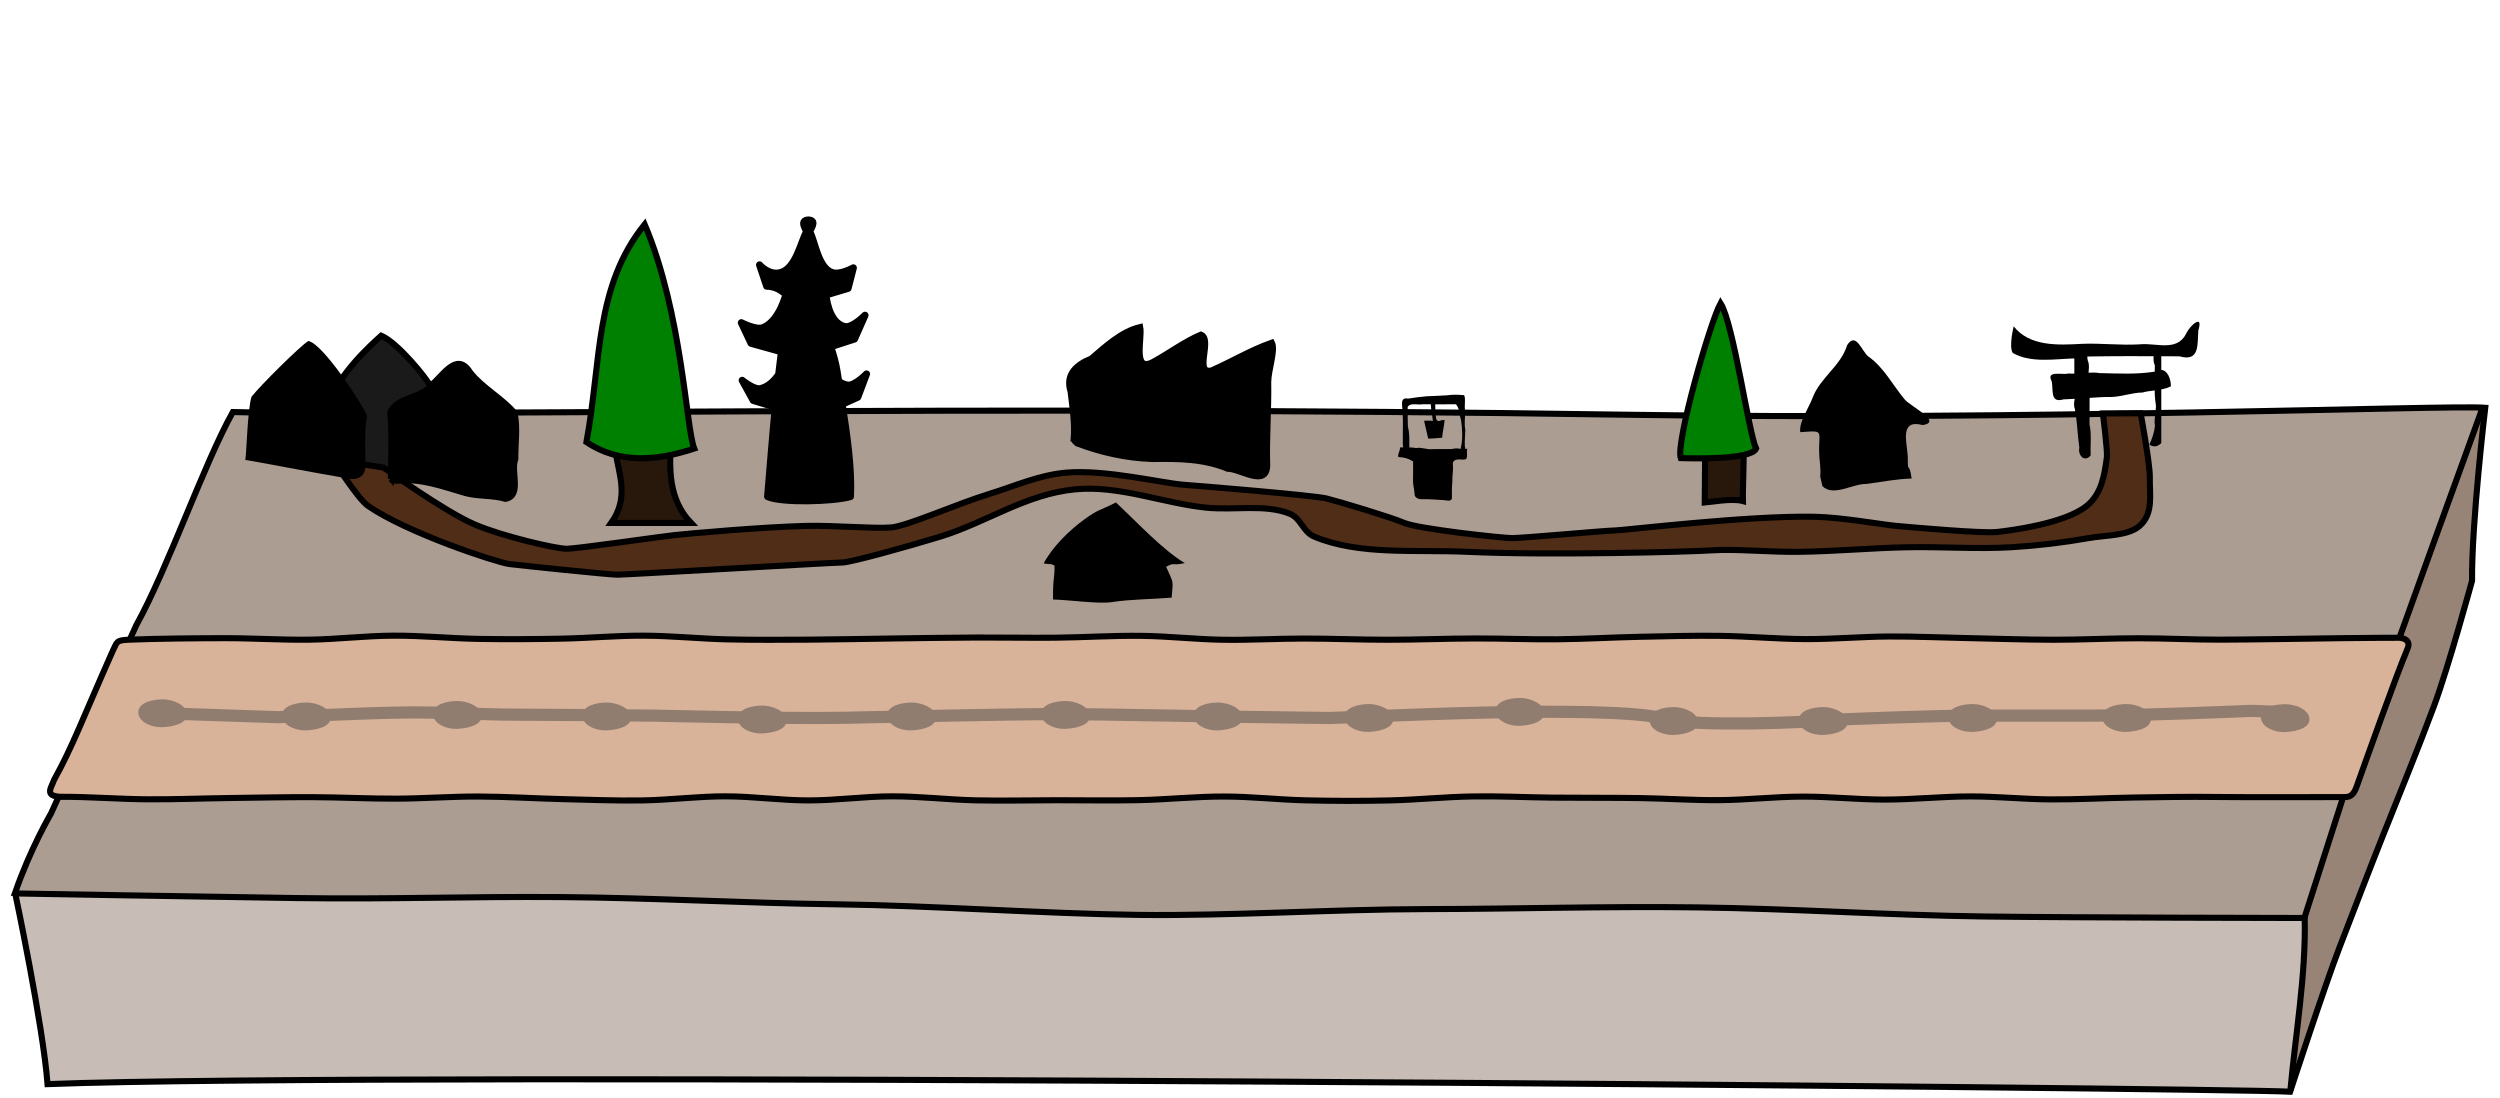
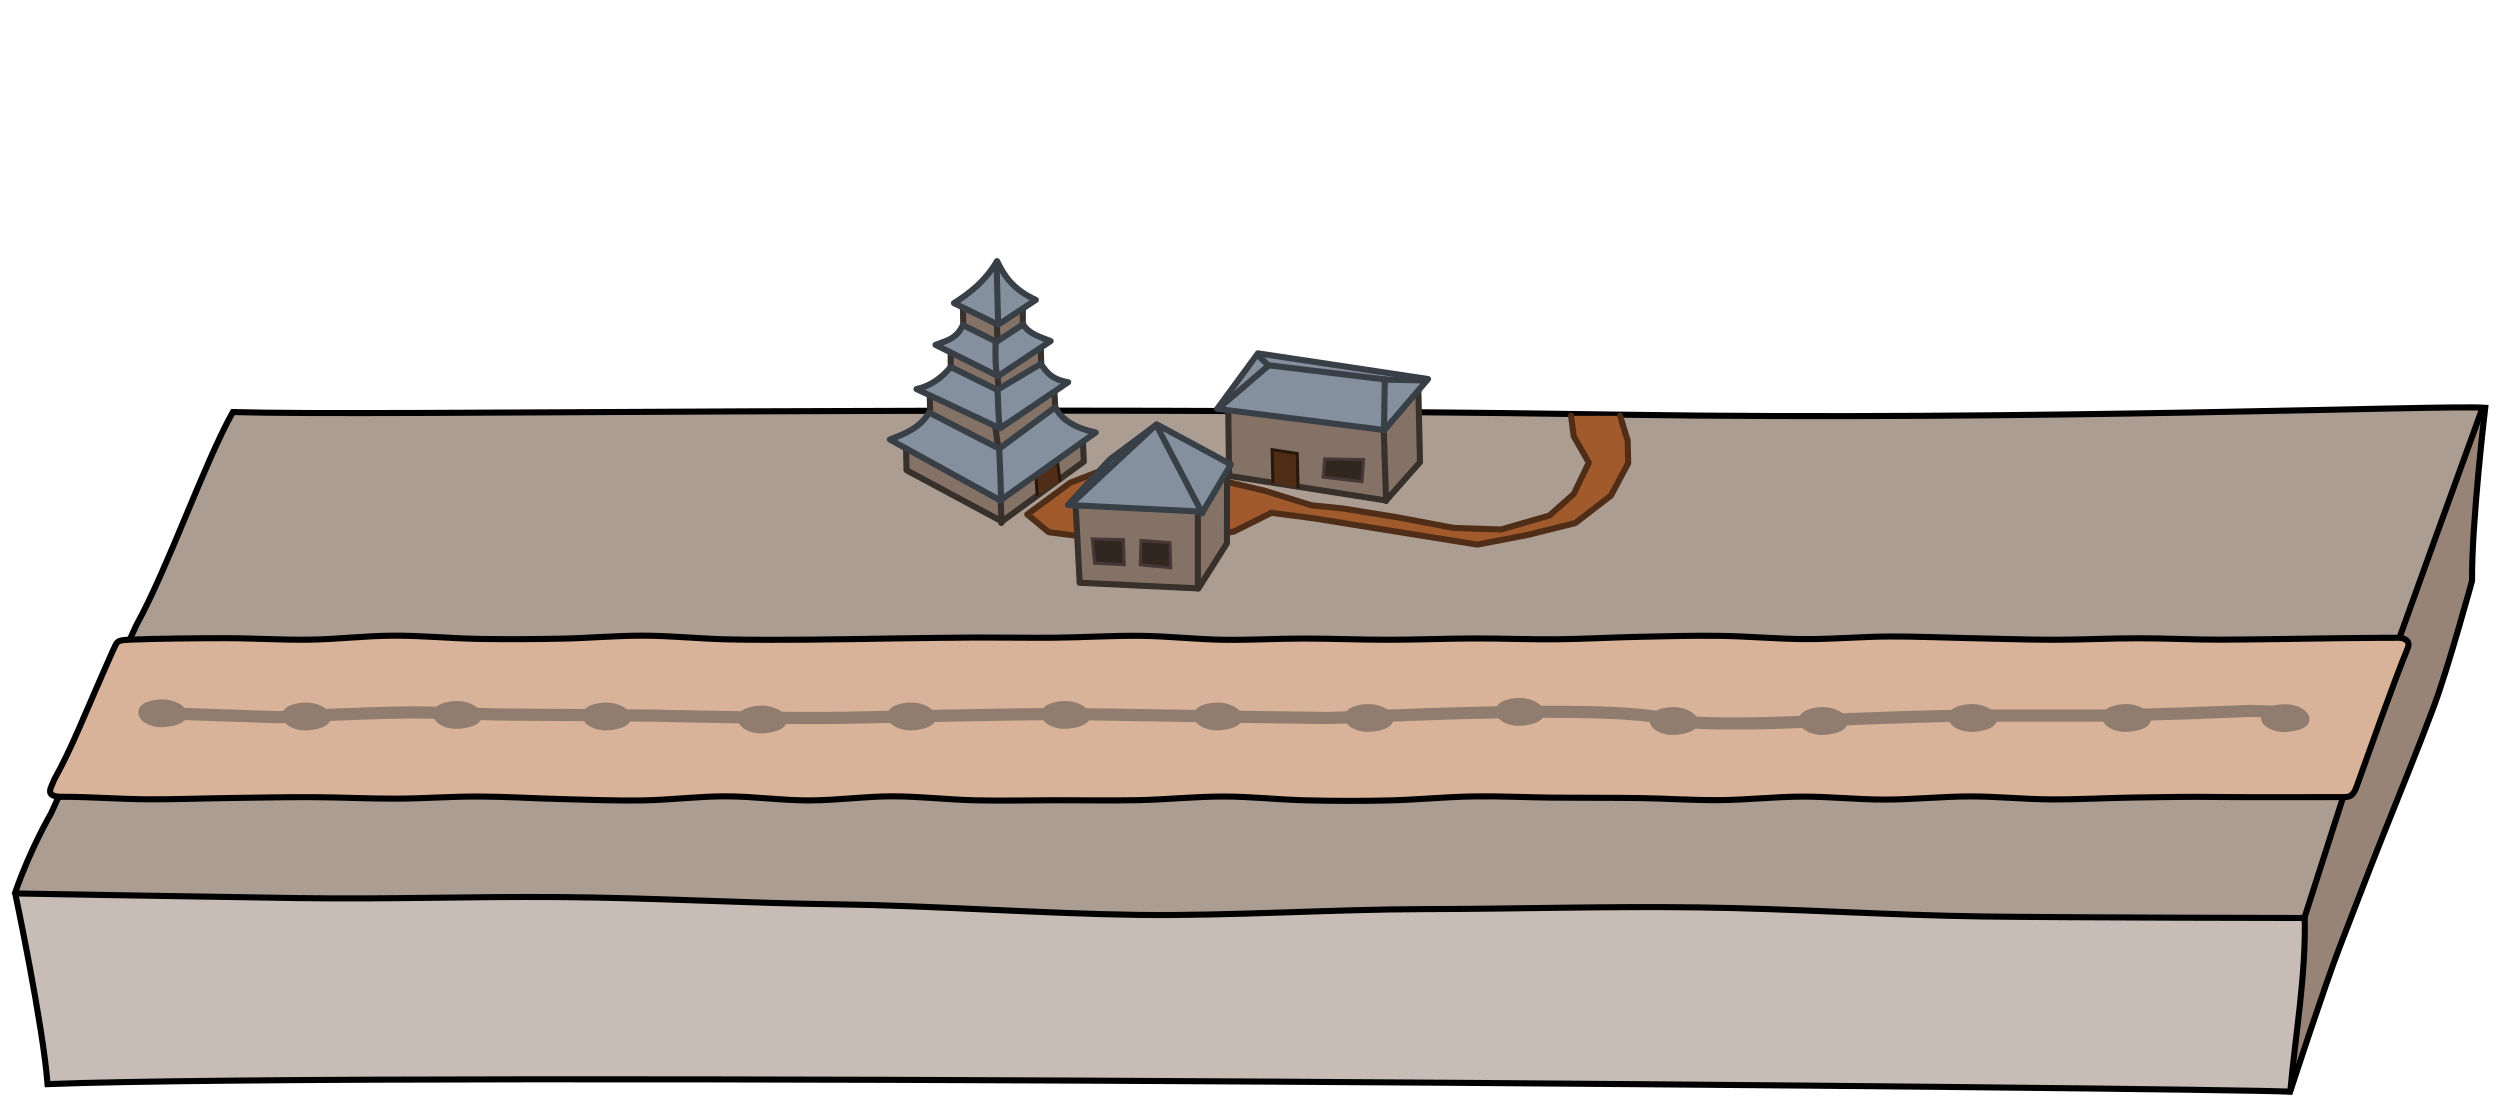
<svg xmlns="http://www.w3.org/2000/svg" version="1.1" id="svg2" height="360" width="820">
  <defs id="defs4">
    </defs>
  <g id="layer1" transform="translate(0,-692.3622)">
-     <g id="g4580" transform="translate(0,58.0003)">
-       <path id="path10387" d="m 4.95,927.204 c 5,-14.5 11.781,-26.011 11.781,-26.011 l 27.964,-61.743 c 10.5,-19 22.173,-52.931 31.673,-69.931 50.205,1.414 248.716,-2.321 455.022,0.846 135.632,2.082 271.43,-3.252 283.763,-2.26 0,0 -4.49,37.851 -4.318,56.736 0,0 -7.708,28.258 -12.435,40.984 -4.928,13.268 -11.305,28.866 -16.556,42.01 -4.423,11.071 -10.138,26.025 -14.435,37.146 -4.923,12.738 -16.249,47.454 -16.249,47.454 -21.5,-1.25 -625.255,-6.727 -735.563,-2.484 -1.5,-19.5 -10.646,-62.746 -10.646,-62.746 z" style="fill:#ac9d93;fill-opacity:1;stroke:none" />
-       <path id="path11497" d="m 814.094,768.643 -15.594,43 -14.562,40.531 -15.094,42.75 -13.031,40.531 c 4e-4,0 0.125,0 0.125,0 -2.748,17.24 -5.433,38.694 -4.688,56.688 0.277,-0.849 11.295,-34.578 16.156,-47.156 4.297,-11.12 10.014,-26.085 14.438,-37.156 5.251,-13.144 11.634,-28.732 16.562,-42 4.727,-12.727 12.438,-41 12.438,-41 -0.16,-17.597 3.594,-50.468 4.125,-55.031 -0.337,-0.539 -0.639,-0.941 -0.875,-1.156 z M 751.25,992.175 l -3.031,0.156 c 1.058,0.03 2.482,0.067 2.938,0.094 0,0 0.091,-0.241 0.094,-0.25 z" style="fill:#978477;fill-opacity:1;stroke:none" />
-       <path id="path11492" transform="translate(0,692.3622)" d="M 5.219,235.062 5.125,235.719 c 0.534,2.537 9.015,42.98 10.469,61.875 107.539,-4.136 684.493,0.958 732.625,2.375 L 751.25,299.812 c -4.3e-4,-0.01 4.2e-4,-0.021 0,-0.031 0.997,-20.615 5.475,-36.972 4.688,-56.688 0,0 -75.42,-0.105 -105.5,-0.5 -31.209,-0.41 -62.353,-2.567 -93.562,-2.969 -30.75,-0.396 -58.685,0.506 -89.438,0.562 -30.379,0.056 -63.592,2.28 -93.969,1.906 -30.884,-0.38 -68.116,-3.083 -99,-3.469 -30.238,-0.378 -60.48,-2.155 -90.719,-2.375 -30.903,-0.225 -55.443,0.748 -86.344,0.312 -30.737,-0.433 -92.188,-1.5 -92.188,-1.5 z" style="fill:#c7bdb6;fill-opacity:1;stroke:none" />
-       <path style="fill:none;stroke:#000000;stroke-width:2;stroke-linecap:butt;stroke-linejoin:miter;stroke-miterlimit:4;stroke-opacity:1;stroke-dasharray:none" d="m 4.95,927.204 c 5,-14.5 11.781,-26.011 11.781,-26.011 l 27.964,-61.743 c 10.5,-19 22.173,-52.931 31.673,-69.931 50.205,1.414 248.716,-2.321 455.022,0.846 135.632,2.082 271.43,-3.252 283.763,-2.26 0,0 -4.49,37.851 -4.318,56.736 0,0 -7.708,28.258 -12.435,40.984 -4.928,13.268 -11.305,28.866 -16.556,42.01 -4.423,11.071 -10.138,26.025 -14.435,37.146 -4.923,12.738 -16.249,47.454 -16.249,47.454 -21.5,-1.25 -625.255,-6.727 -735.563,-2.484 -1.5,-19.5 -10.646,-62.746 -10.646,-62.746 z" id="path11505" />
-       <path id="path10389" d="m 5.206,927.415 c 0,0 61.47,1.08 92.207,1.513 30.9,0.435 55.437,-0.548 86.34,-0.324 30.239,0.22 60.482,1.995 90.719,2.373 30.884,0.386 68.116,3.092 98.999,3.472 30.377,0.374 63.587,-1.846 93.966,-1.901 30.752,-0.057 58.677,-0.958 89.426,-0.562 31.21,0.402 62.38,2.57 93.589,2.98 30.08,0.395 105.495,0.496 105.495,0.496 0.432,18.664 -3.054,38.305 -4.711,56.701" style="fill:none;stroke:#000000;stroke-width:2;stroke-linecap:butt;stroke-linejoin:miter;stroke-miterlimit:4;stroke-opacity:1;stroke-dasharray:none" />
-       <path id="path10391" d="m 755.755,935.69 13.084,-40.763 15.084,-42.763 14.584,-40.514 15.584,-43.013" style="fill:none;stroke:#000000;stroke-width:2;stroke-linecap:butt;stroke-linejoin:miter;stroke-miterlimit:4;stroke-opacity:1;stroke-dasharray:none" />
-       <path style="fill:#1a1a1a;fill-opacity:1;stroke:#000000;stroke-width:2;stroke-miterlimit:4;stroke-opacity:1;stroke-dasharray:none" d="m 141.679,761.763 c -1.786,-3.453 -11.264,-14.998 -16.63,-17.303 -2.918,2.615 -14.714,13.15 -16.747,22.195 -1.532,7.023 -1.16,20.541 -0.598,20.958 0.678,0.176 34.494,3.147 33.999,3.386 -2.052,0.989 1.293,-0.693 1.38,-2.537 0.315,-6.686 -0.503,-23.253 -1.405,-26.699 z" id="path6533" />
-       <path id="path6459" d="m 265.188,706.519 c -3.315,0.133 -0.325,3.379 -0.719,4.062 -1.834,3.182 -3.416,12.106 -8.715,13.261 -3.733,0.813 -6.618,-2.597 -6.618,-2.597 l 2.339,6.98 c 4.073,0.135 5.478,2.376 6.37,2.512 0,0 -2.217,9.143 -7.688,11.125 -2.26,0.819 -7,-1.656 -7,-1.656 l 3.188,6.75 9.969,2.781 c -0.325,2.614 -0.637,5.105 -0.906,7.469 -1.444,2.093 -3.386,4.018 -5.938,4.625 -2.143,0.51 -6.031,-2.719 -6.031,-2.719 l 3.625,6.594 7.25,2.188 c -0.94,9.665 -1.593,18.327 -2.531,29.344 4.32,2.046 21.541,1.629 27.156,0 0.47,-8.9 -1.118,-20.076 -2.719,-30.281 l 5.125,-2.312 2.875,-7.625 c 0,0 -3.886,4.055 -6.281,3.656 -1.077,-0.179 -2.038,-0.643 -2.875,-1.281 -0.163,-1.044 -0.352,-2.192 -0.5,-3.188 -0.402,-2.703 -1.227,-5.418 -2.094,-8.125 l 7.812,-2.531 3.438,-7.781 c 0,0 -4.097,4.217 -6.562,3.719 -5.525,-1.116 -6.25,-10.375 -6.25,-10.375 l 7.256,-2.178 1.732,-6.72 c 0,0 -4.334,2.45 -6.981,1.542 -4.588,-1.574 -5.655,-10.343 -7.256,-13.238 -0.359,-0.648 2.713,-3.823 -0.469,-4 z" style="fill:#000000;fill-opacity:1;stroke:#000000;stroke-width:2.327;stroke-linecap:butt;stroke-linejoin:round;stroke-miterlimit:4;stroke-opacity:1;stroke-dasharray:none" />
-       <path style="fill:#000000;fill-opacity:1;stroke:#000000;stroke-width:1.977;stroke-linecap:butt;stroke-linejoin:miter;stroke-miterlimit:4;stroke-opacity:1;stroke-dasharray:none" d="m 352.186,778.249 c 0.398,-5.232 -0.452,-10.375 -1.052,-15.498 -1.844,-5.748 2.176,-8.908 6.792,-10.788 4.77,-4.095 10.009,-8.932 16.073,-10.357 0.752,3.777 -2.733,15.502 4.584,11.241 5.147,-2.839 9.922,-6.449 15.336,-8.744 3.93,1.545 -2.356,12.989 3.423,11.771 6.682,-2.911 12.96,-6.739 19.842,-9.139 1.254,2.474 -1.177,8.93 -1.203,12.918 0.16,9.185 -0.625,18.327 -0.335,27.52 -0.327,7.153 -8.904,0.907 -12.946,0.954 -7.803,-3.262 -16.302,-3.344 -24.617,-3.198 -8.504,-0.269 -16.918,-2.133 -24.818,-5.138 l -0.682,-0.655 -0.395,-0.887 -5e-5,-5e-5 z" id="path6461" />
-       <path style="fill:#000000;fill-opacity:1;stroke:none" d="m 720.811,739.894 c -1.059,0.133 -3.164,2.476 -3.813,4.031 -3.051,5.888 -9.929,2.824 -15.094,3.375 -6.409,0.405 -12.796,-0.444 -19.191,-0.156 -7.597,0.44 -17.065,0.897 -22.216,-5.75 0.028,-0.117 -1.699,6.614 -0.315,8.75 6.073,3.362 13.468,1.971 20.168,1.781 0.012,0.189 0.021,0.375 0.032,0.562 -0.008,1.47 -0.003,2.936 0,4.406 -0.653,0.013 -1.301,0.04 -1.954,-0.031 -1.796,0.581 -7.402,-1.112 -5.515,2.469 0.726,2.542 -0.729,7.405 3.876,6.031 1.241,-0.034 2.481,-0.109 3.718,-0.188 -0.199,1.093 -0.39,2.174 0.032,3.25 0.804,4.216 0.871,8.544 1.481,12.781 -0.553,2.43 1.699,4.984 3.718,2.531 -0.156,-3.383 0.362,-6.843 -0.378,-10.156 0.032,-2.909 0.037,-5.806 0.032,-8.719 2.327,-0.157 4.66,-0.312 6.996,-0.281 3.525,-0.073 6.802,-1.435 10.336,-1.469 1.295,-0.377 2.679,-0.52 4.034,-0.688 -0.066,1.754 0.18,3.449 0.41,5.188 -0.076,2.147 -0.713,4.259 -0.347,6.438 -0.215,2.088 -0.928,4.231 -1.828,6.156 1.517,0.914 2.599,0.702 3.908,-0.5 0.015,-5.873 0.002,-11.752 0,-17.625 1.09,-0.202 2.155,-0.487 3.151,-1 0.022,-2.356 -1.037,-5.201 -3.151,-5.406 -3.5e-4,-1.489 -3.4e-4,-2.98 0,-4.469 1.997,0.009 3.996,0.023 5.987,0.031 6.817,1.979 5.779,-4.241 6.176,-8.562 0.653,-2.151 0.383,-2.861 -0.252,-2.781 z m -22.248,11.281 c 2.611,-4.2e-4 5.206,0.021 7.815,0.031 -0.055,1.037 -0.068,2.037 0.41,2.969 -0.011,0.685 -0.029,1.377 -0.032,2.062 -0.021,0.013 -0.042,0.018 -0.063,0.031 -5.953,0.962 -12.051,0.586 -18.025,0.469 -1.199,-0.214 -2.417,-0.195 -3.624,-0.125 0.077,-1.301 0.343,-2.624 -0.221,-3.875 -0.117,-0.354 -0.169,-0.885 -0.189,-1.438 4.623,-0.071 9.285,-0.124 13.928,-0.125 z" id="path6465" />
-       <path id="path5479" d="m 125.83,787.737 c 0,0 19.928,14.38 29.82,18.625 9.248,3.969 26.804,8 30.155,8 3.351,0 30.825,-4 35.516,-4.5 4.691,-0.5 28.537,-2.627 42.887,-3 9.378,-0.244 22.784,1 28.144,0.5 5.361,-0.5 21.263,-7.643 32.165,-11 8.362,-2.575 16.47,-6.281 25.464,-7 12.784,-1.022 31.495,3.5 38.196,4 6.701,0.5 42.887,3.5 46.907,4.5 4.021,1 20.773,6 25.464,8 4.691,2 32.165,5 35.516,5 3.351,0 30.825,-2.5 33.505,-2.5 2.68,0 43.697,-4.97 65.67,-4.5 9.031,0.193 21.443,2.5 26.804,3 5.361,0.5 28.144,2.5 32.835,2 4.691,-0.5 22.283,-2.761 29.485,-8.5 5.118,-4.079 5.908,-10.444 6.701,-16 0.261,-1.831 -1.302,-14.38 -1.302,-14.38 l 12.364,-0.061 c 0,0 3.11,16.745 3.01,20.941 -0.129,5.397 1.354,11.899 -3.351,16 -3.813,3.323 -11.048,2.989 -16.753,4 -8.361,1.481 -16.897,2.498 -25.464,3 -11.357,0.665 -22.788,-0.24 -34.175,0 -11.853,0.25 -23.66,1.355 -35.516,1.5 -9.383,0.115 -20.773,-1 -28.144,-0.5 -7.371,0.5 -53.659,1.741 -80.412,0.5 -16.868,-0.783 -35.543,1.204 -50.258,-5 -3.736,-1.575 -4.269,-5.974 -8.041,-7.5 -8.09,-3.271 -18.364,-1.033 -27.474,-2 -14.4,-1.528 -28.459,-7.373 -42.887,-6 -16.157,1.538 -29.161,10.882 -44.227,15.5 -10.521,3.225 -29.485,8.5 -32.165,8.5 -2.68,0 -71.031,4 -73.711,4 -2.68,0 -31.495,-3 -35.516,-3.5 -4.021,-0.5 -33.281,-10.118 -46.237,-19 -3.558,-2.439 -11.559,-15.25 -11.559,-15.25 z" style="fill:#502d16;fill-opacity:1;stroke:#000000;stroke-width:2;stroke-miterlimit:4;stroke-opacity:1;stroke-dasharray:none" />
-       <path style="fill:#000000;fill-opacity:1;stroke:#000000;stroke-width:1.977;stroke-linecap:butt;stroke-linejoin:miter;stroke-miterlimit:4;stroke-opacity:1;stroke-dasharray:none" d="m 128.208,791.447 c 0.035,-7.287 0.451,-14.677 -0.203,-21.883 2.348,-5.171 9.917,-4.301 13.336,-8.804 3.849,-2.979 8.439,-11.367 12.855,-4.279 4.098,5.208 10.272,8.315 14.592,13.354 1.05,4.957 0.177,10.086 0.241,15.102 -1.608,3.979 2.262,12.025 -3.214,13.05 -4.296,-1.252 -8.709,-0.736 -13.024,-1.859 -7.396,-2.108 -14.899,-5.068 -22.737,-4.053 l -0.935,-0.207 -0.912,-0.422 0,0 z" id="path6451" />
-       <path style="fill:#000000;fill-opacity:1;stroke:none" d="m 120.397,770.803 c -1.008,-3.019 -14.345,-23.737 -19.27,-24.599 -2.678,1.627 -15.72,14.582 -18.643,18.298 -1.35,4.361 -1.659,20.133 -2.061,20.706 0.57,-0.009 24.72,4.626 34.442,6.215 2.219,0.363 4.202,-0.696 4.825,-2.729 0.581,-1.895 -0.56,-11.44 0.707,-17.89 z" id="path6531" />
-       <path id="path5989" d="m 345.86,819.844 c -1.874,-0.819 -0.635,-0.189 -3.542,-0.676 2.87,-5.444 8.407,-10.852 13.258,-14.382 4.82,-3.508 4.783,-2.744 10.444,-5.618 6.269,5.783 15.213,15.518 22.595,19.883 -4.534,1.027 -3.107,-0.434 -6.119,1.22 2.525,5.655 2.302,4.19 1.803,10.11 -6.296,0.537 -13.26,0.506 -19.702,1.477 -4.406,0.665 -14.389,-0.791 -19.209,-0.853 -0.035,-8.093 0.61,-6.662 0.472,-11.161 z" style="fill:#000000;fill-opacity:1;stroke:none" />
-       <path id="path5995" d="m 477.438,763.831 c -0.921,-0.007 -1.854,0.052 -2.781,0.188 -2.203,0.114 -4.368,0.259 -6.562,0.312 -2.096,0.153 -4.176,0.439 -6.25,0.781 -3.009,-0.641 -1.664,2.866 -1.812,4.594 0.248,2.904 0.026,5.886 0.094,8.812 -0.036,0.554 -0.056,1.683 0.125,2.594 -0.334,0.003 -0.667,0.011 -1,0 l -0.031,0.156 -0.031,0.156 c -0.031,0.961 -0.868,2.043 -0.531,2.875 1.7,-0.023 3.416,0.475 4.844,1.406 -0.012,2.103 0.022,4.211 -0.031,6.312 -0.039,1.497 0.483,2.954 0.5,4.438 0.044,1.206 1.346,1.684 2.375,1.656 2.377,-0.116 4.754,0.189 7.125,0.281 0.884,0.036 2.29,0.619 2.75,-0.438 -0.025,-1.889 -0.028,-3.802 0.156,-5.688 -0.097,-1.807 0.345,-3.599 0.188,-5.406 -0.292,-0.964 0.571,-1.783 1.5,-1.75 0.942,-0.212 2.016,0.265 2.844,-0.219 0.584,-1.012 0.01,-2.272 0.375,-3.344 -0.24,0.041 -0.477,0.057 -0.719,0.062 0.049,-0.198 0.032,-0.442 -0.094,-0.75 -0.109,-1.842 0.103,-3.656 0.156,-5.469 -0.409,-2.092 -0.065,-4.181 -0.031,-6.281 -0.438,-1.596 0.276,-3.977 -0.375,-5.125 -0.927,-0.096 -1.86,-0.149 -2.781,-0.156 z m -13.531,3.125 c 0.915,0.008 1.928,0.153 2.719,0 0.893,0.006 1.794,-0.005 2.688,0 -0.017,1.446 0.55,3.806 0.656,5.5 -0.755,-0.15 -1.153,-0.157 -2.875,-0.094 0.381,1.521 1.075,4.644 1.344,5.844 1.183,0.053 2.802,-0.125 4.594,-0.281 0.093,-1.579 0.67,-4.139 0.812,-5.781 -1.859,-0.097 -1.785,0.853 -2.656,-0.094 -0.472,-1.513 -0.37,-3.364 -0.438,-5.062 2.265,0.01 4.518,0.002 6.781,-0.031 1.246,1.283 1.074,3.468 1.688,5.156 0.416,2.926 0.607,5.944 0,8.844 -0.064,0.239 -0.066,0.427 -0.031,0.594 -0.998,-0.1 -1.997,-0.23 -2.969,0.094 -2.159,0.027 -4.309,-0.015 -6.469,0.031 -1.771,0.22 -3.483,-0.727 -5.25,-0.344 -0.74,-0.154 -1.5,-0.211 -2.25,-0.219 0.008,-2.308 0.137,-4.623 -0.469,-6.875 0.022,-2.121 -0.158,-4.259 -0.062,-6.375 0.429,-0.789 1.273,-0.914 2.188,-0.906 z" style="fill:#000000;fill-opacity:1;stroke:none" />
-       <g style="stroke-width:2;stroke-miterlimit:4;stroke-dasharray:none" transform="translate(-63.97149,-69.69953)" id="g6877">
-         <path style="fill:#28170b;fill-opacity:1;stroke:#000000;stroke-width:2;stroke-linecap:butt;stroke-linejoin:miter;stroke-miterlimit:4;stroke-opacity:1;stroke-dasharray:none" d="m 265.872,99.889 c 1.095,7.582 4.554,14.869 -1.414,23.335 l 26.163,0 c -7.378,-7.676 -7.351,-17.82 -6.364,-28.284 z" id="path6875" transform="translate(0,752.3622)" />
-         <path style="fill:#008000;stroke:#000000;stroke-width:2;stroke-linecap:butt;stroke-linejoin:miter;stroke-miterlimit:4;stroke-opacity:1;stroke-dasharray:none" d="m 275.418,777.651 c -16.481,20.514 -14.149,44.776 -19.092,71.418 10.714,7.133 22.763,6.255 35.355,2.121 -2.684,-6.55 -3.877,-44.341 -16.263,-73.539 z" id="path6873" />
-       </g>
-       <g transform="translate(207.1823,0)" id="g35794">
-         <path id="path7495" d="m 351.98,777.698 c 0.201,-1.99 0.046,18.538 0,21.5 1.415,-0.092 8.953,-1.497 12.5,-0.5 -0.159,-3.401 0.949,-22.122 -0.5,-23.5 -1.541,1.275 -10.36,1.355 -12,2.5" style="fill:#28170b;fill-opacity:1;stroke:#000000;stroke-width:2;stroke-linecap:butt;stroke-linejoin:miter;stroke-miterlimit:4;stroke-opacity:1;stroke-dasharray:none" />
-         <path id="path6931" d="m 357.154,733.821 c 4.288,6.746 9.203,42.547 11.665,47.671 -1.594,3.717 -20.525,3.262 -24.721,3.126 -1.659,-5.101 9.467,-44.068 13.056,-50.797 z" style="fill:#008000;stroke:#000000;stroke-width:2;stroke-linecap:butt;stroke-linejoin:miter;stroke-miterlimit:4;stroke-opacity:1;stroke-dasharray:none" />
-       </g>
-       <path style="fill:#000000;fill-opacity:1;stroke:none" d="m 627.023,791.32 c -0.914,-6.266 -1.288,-0.79 -1.268,-7.186 -0.313,-5.022 -2.741,-12.353 4.909,-10.345 6.638,-1.066 -3.919,-5.993 -5.991,-8.489 -3.897,-4.696 -6.732,-10.361 -11.782,-13.963 -2.214,-1.579 -4.125,-8.434 -7.044,-3.734 -2.035,6.753 -8.823,10.655 -11.257,17.095 -1.424,3.768 -4.571,7.987 -4.101,11.409 9.349,-0.641 5.11,-0.667 6.498,10.571 0.474,6.263 -0.637,1.03 0.775,7.152 3.651,3.584 9.835,-0.869 14.58,-0.743 4.866,-0.673 9.725,-1.627 14.681,-1.766 z" id="path6463" />
-       <path style="fill:#d9b399;fill-opacity:1;stroke:#000000;stroke-width:2;stroke-linecap:butt;stroke-linejoin:miter;stroke-miterlimit:4;stroke-opacity:1;stroke-dasharray:none" d="m 129.018,842.859 c -9.142,0.043 -18.227,1.172 -27.367,1.311 -9.246,0.141 -18.49,-0.495 -27.738,-0.488 -8.659,0.006 -22.69,0.126 -31.341,0.488 -4.602,0.193 -4.024,0.606 -5.582,3.669 -10.052,22.649 -13.131,31.276 -19.248,42.307 -0.903,2.609 -3.293,5.318 2.055,5.564 9.557,-0.042 19.088,0.765 28.645,0.823 9.095,0.056 18.19,-0.312 27.285,-0.427 9.019,-0.114 18.017,-0.311 27.037,-0.274 9.121,0.037 18.246,0.528 27.367,0.488 8.907,-0.039 17.801,-0.722 26.707,-0.701 9.224,0.021 18.436,0.635 27.655,0.854 8.756,0.208 17.496,0.573 26.254,0.427 9.064,-0.152 18.094,-1.341 27.161,-1.342 9.13,-9.8e-4 18.195,1.339 27.326,1.342 9.162,0.003 18.246,-1.337 27.408,-1.342 9.113,-0.005 18.176,1.098 27.285,1.311 8.832,0.207 17.665,-0.021 26.501,-0.03 9.04,-0.01 18.124,0.166 27.161,-0.03 9.379,-0.204 18.685,-1.213 28.068,-1.189 8.854,0.022 17.653,1.037 26.501,1.25 9.191,0.222 18.423,0.248 27.614,0.03 9.143,-0.217 18.221,-1.16 27.367,-1.311 8.681,-0.144 17.366,0.306 26.048,0.396 9.658,0.101 19.318,8.6e-4 28.974,0.152 8.599,0.135 17.2,0.745 25.801,0.671 9.097,-0.078 18.146,-1.13 27.243,-1.159 8.977,-0.028 17.936,0.974 26.914,0.976 9.444,0.002 18.83,-1.042 28.274,-1.037 8.697,0.004 17.351,0.912 26.048,0.976 9.059,0.066 18.145,-0.477 27.202,-0.61 9.122,-0.134 18.245,-0.316 27.367,-0.183 9.481,0.138 41.779,0.034 41.779,0.034 1.593,-0.038 2.967,-0.046 4.176,-3.417 3.65,-10.179 12.527,-35.228 16.744,-45.363 1.182,-2.84 -1.757,-3.438 -2.673,-3.472 0,0 -10.002,-0.009 -19.07,0.128 -8.656,0.131 -31.308,0.478 -39.966,0.488 -8.885,0.01 -17.74,-0.458 -26.625,-0.457 -9.281,5e-5 -18.58,0.498 -27.862,0.488 -9.458,-0.01 -18.902,-0.364 -28.356,-0.549 -8.514,-0.167 -17.037,-0.567 -25.553,-0.518 -9.1,0.052 -18.184,0.881 -27.285,0.854 -9.452,-0.029 -18.864,-0.942 -28.315,-1.067 -8.647,-0.115 -17.279,0.127 -25.924,0.305 -9.141,0.188 -18.265,0.732 -27.408,0.823 -8.983,0.09 -17.971,-0.299 -26.955,-0.274 -9.396,0.026 -18.795,0.42 -28.191,0.427 -9.312,0.007 -18.591,-0.397 -27.903,-0.396 -8.864,5.4e-4 -17.763,0.545 -26.625,0.396 -8.87,-0.149 -17.671,-1.166 -26.543,-1.281 -9.515,-0.124 -19.005,0.521 -28.521,0.61 -8.453,0.079 -16.935,-0.094 -25.389,-0.061 -9.085,0.035 -18.159,0.19 -27.243,0.305 -9.465,0.12 -18.931,0.346 -28.397,0.396 -8.772,0.047 -17.527,0.116 -26.295,-0.091 -9.189,-0.218 -18.338,-1.185 -27.532,-1.22 -8.878,-0.034 -17.75,0.8 -26.625,0.976 -9.091,0.18 -18.193,0.247 -27.285,0.091 -9.392,-0.161 -18.755,-1.112 -28.15,-1.067 z" id="path6322" />
-       <path id="path4800" d="m 52.953,868.306 38.27,1.298 c 0,0 28.339,-1.448 42.522,-1.557 11.105,-0.085 26.222,0.707 33.309,0.707 7.087,0 47.483,0.331 47.483,0.331 0,0 42.89,1.061 62.372,0.707 16.297,-0.296 51.369,-1.18 69.086,-1.204 17.458,-0.024 55.506,0.943 89.656,1.275 5.304,0.052 91.772,-4.819 110.568,0.303 9.942,2.709 46.998,1.044 51.959,0.525 4.961,-0.519 40.87,-1.607 46.54,-1.607 5.67,0 24.804,0 41.105,0 16.3,0 52.444,-1.557 52.444,-1.557 l 14.883,0.519" style="fill:none;stroke:#917d6f;stroke-width:4;stroke-linecap:round;stroke-linejoin:round;stroke-miterlimit:4;stroke-opacity:1;stroke-dasharray:none;stroke-dashoffset:0" />
-     </g>
+     <path style="fill:#ac9d93;fill-opacity:1;stroke:none" d="m 4.95,985.205 c 5,-14.5 11.781,-26.011 11.781,-26.011 l 27.964,-61.743 c 10.5,-19 22.173,-52.931 31.673,-69.931 50.205,1.414 248.716,-2.321 455.022,0.846 135.632,2.082 271.43,-3.252 283.763,-2.26 0,0 -4.49,37.851 -4.318,56.736 0,0 -7.708,28.258 -12.435,40.984 -4.928,13.268 -11.305,28.866 -16.556,42.01 -4.423,11.071 -10.138,26.025 -14.435,37.146 -4.923,12.738 -16.249,47.454 -16.249,47.454 -21.5,-1.25 -625.255,-6.727 -735.563,-2.484 -1.5,-19.5 -10.646,-62.746 -10.646,-62.746 z" id="path10387" />
+     <path style="fill:#978477;fill-opacity:1;stroke:none" d="m 814.094,826.644 -15.594,43 -14.562,40.531 -15.094,42.75 -13.031,40.531 c 4e-4,0 0.125,0 0.125,0 -2.748,17.24 -5.433,38.694 -4.688,56.687 0.277,-0.849 11.295,-34.578 16.156,-47.156 4.297,-11.12 10.014,-26.085 14.438,-37.156 5.251,-13.144 11.634,-28.732 16.562,-42 4.727,-12.727 12.438,-41 12.438,-41 -0.16,-17.597 3.594,-50.468 4.125,-55.031 -0.337,-0.539 -0.639,-0.941 -0.875,-1.156 z M 751.25,1050.175 l -3.031,0.156 c 1.058,0.03 2.482,0.067 2.938,0.094 0,0 0.091,-0.241 0.094,-0.25 z" id="path11497" />
+     <path style="fill:#c7bdb6;fill-opacity:1;stroke:none" d="M 5.219,985.425 5.125,986.081 c 0.534,2.537 9.015,42.98 10.469,61.875 107.539,-4.136 684.493,0.958 732.625,2.375 l 3.031,-0.156 c -4.3e-4,-0.01 4.2e-4,-0.021 0,-0.031 0.997,-20.615 5.475,-36.972 4.688,-56.688 0,0 -75.42,-0.105 -105.5,-0.5 -31.209,-0.41 -62.353,-2.567 -93.562,-2.969 -30.75,-0.396 -58.685,0.506 -89.438,0.562 -30.379,0.056 -63.592,2.28 -93.969,1.906 -30.884,-0.38 -68.116,-3.083 -99,-3.469 -30.238,-0.378 -60.48,-2.155 -90.719,-2.375 -30.903,-0.225 -55.443,0.748 -86.344,0.312 -30.737,-0.433 -92.188,-1.5 -92.188,-1.5 z" id="path11492" />
+     <path id="path11505" d="m 4.95,985.205 c 5,-14.5 11.781,-26.011 11.781,-26.011 l 27.964,-61.743 c 10.5,-19 22.173,-52.931 31.673,-69.931 50.205,1.414 248.716,-2.321 455.022,0.846 135.632,2.082 271.43,-3.252 283.763,-2.26 0,0 -4.49,37.851 -4.318,56.736 0,0 -7.708,28.258 -12.435,40.984 -4.928,13.268 -11.305,28.866 -16.556,42.01 -4.423,11.071 -10.138,26.025 -14.435,37.146 -4.923,12.738 -16.249,47.454 -16.249,47.454 -21.5,-1.25 -625.255,-6.727 -735.563,-2.484 -1.5,-19.5 -10.646,-62.746 -10.646,-62.746 z" style="fill:none;stroke:#000000;stroke-width:2;stroke-linecap:butt;stroke-linejoin:miter;stroke-miterlimit:4;stroke-dasharray:none;stroke-opacity:1" />
+     <path style="fill:none;stroke:#000000;stroke-width:2;stroke-linecap:butt;stroke-linejoin:miter;stroke-miterlimit:4;stroke-dasharray:none;stroke-opacity:1" d="m 5.206,985.416 c 0,0 61.47,1.08 92.207,1.513 30.9,0.435 55.437,-0.548 86.34,-0.324 30.239,0.22 60.482,1.995 90.719,2.373 30.884,0.386 68.116,3.092 98.999,3.472 30.377,0.374 63.587,-1.846 93.966,-1.901 30.752,-0.057 58.677,-0.958 89.426,-0.562 31.21,0.402 62.38,2.57 93.589,2.98 30.08,0.395 105.495,0.496 105.495,0.496 0.432,18.664 -3.054,38.305 -4.711,56.701" id="path10389" />
+     <path style="fill:none;stroke:#000000;stroke-width:2;stroke-linecap:butt;stroke-linejoin:miter;stroke-miterlimit:4;stroke-dasharray:none;stroke-opacity:1" d="m 755.755,993.69 13.084,-40.763 15.084,-42.763 14.584,-40.514 15.584,-43.013" id="path10391" />
+     <path id="path6322" d="m 129.018,900.859 c -9.142,0.043 -18.227,1.172 -27.367,1.311 -9.246,0.141 -18.49,-0.495 -27.738,-0.488 -8.659,0.006 -22.69,0.126 -31.341,0.488 -4.602,0.193 -4.024,0.606 -5.582,3.669 -10.052,22.649 -13.131,31.276 -19.248,42.307 -0.903,2.609 -3.293,5.318 2.055,5.564 9.557,-0.042 19.088,0.765 28.645,0.823 9.095,0.056 18.19,-0.312 27.285,-0.427 9.019,-0.114 18.017,-0.311 27.037,-0.274 9.121,0.037 18.246,0.528 27.367,0.488 8.907,-0.039 17.801,-0.722 26.707,-0.701 9.224,0.021 18.436,0.635 27.655,0.854 8.756,0.208 17.496,0.573 26.254,0.427 9.064,-0.152 18.094,-1.341 27.161,-1.342 9.13,-9.8e-4 18.195,1.339 27.326,1.342 9.162,0.003 18.246,-1.337 27.408,-1.342 9.113,-0.005 18.176,1.098 27.285,1.311 8.832,0.207 17.665,-0.021 26.501,-0.03 9.04,-0.01 18.124,0.166 27.161,-0.03 9.379,-0.204 18.685,-1.213 28.068,-1.189 8.854,0.022 17.653,1.037 26.501,1.25 9.191,0.222 18.423,0.248 27.614,0.03 9.143,-0.217 18.221,-1.16 27.367,-1.311 8.681,-0.144 17.366,0.306 26.048,0.396 9.658,0.101 19.318,8.6e-4 28.974,0.152 8.599,0.135 17.2,0.745 25.801,0.671 9.097,-0.078 18.146,-1.13 27.243,-1.159 8.977,-0.028 17.936,0.974 26.914,0.976 9.444,0.002 18.83,-1.042 28.274,-1.037 8.697,0.004 17.351,0.912 26.048,0.976 9.059,0.066 18.145,-0.477 27.202,-0.61 9.122,-0.134 18.245,-0.316 27.367,-0.183 9.481,0.138 41.779,0.034 41.779,0.034 1.593,-0.038 2.967,-0.046 4.176,-3.417 3.65,-10.179 12.527,-35.228 16.744,-45.363 1.182,-2.84 -1.757,-3.438 -2.673,-3.472 0,0 -10.002,-0.009 -19.07,0.128 -8.656,0.131 -31.308,0.478 -39.966,0.488 -8.885,0.01 -17.74,-0.458 -26.625,-0.457 -9.281,5e-5 -18.58,0.498 -27.862,0.488 -9.458,-0.01 -18.902,-0.364 -28.356,-0.549 -8.514,-0.167 -17.037,-0.567 -25.553,-0.518 -9.1,0.052 -18.184,0.881 -27.285,0.854 -9.452,-0.029 -18.864,-0.942 -28.315,-1.067 -8.647,-0.115 -17.279,0.127 -25.924,0.305 -9.141,0.188 -18.265,0.732 -27.408,0.823 -8.983,0.09 -17.971,-0.299 -26.955,-0.274 -9.396,0.026 -18.795,0.42 -28.191,0.427 -9.312,0.007 -18.591,-0.397 -27.903,-0.396 -8.864,5.4e-4 -17.763,0.545 -26.625,0.396 -8.87,-0.149 -17.671,-1.166 -26.543,-1.281 -9.515,-0.124 -19.005,0.521 -28.521,0.61 -8.453,0.079 -16.935,-0.094 -25.389,-0.061 -9.085,0.035 -18.159,0.19 -27.243,0.305 -9.465,0.12 -18.931,0.346 -28.397,0.396 -8.772,0.047 -17.527,0.116 -26.295,-0.091 -9.189,-0.218 -18.338,-1.185 -27.532,-1.22 -8.878,-0.034 -17.75,0.8 -26.625,0.976 -9.091,0.18 -18.193,0.247 -27.285,0.091 -9.392,-0.161 -18.755,-1.112 -28.15,-1.067 z" style="fill:#d9b399;fill-opacity:1;stroke:#000000;stroke-width:2;stroke-linecap:butt;stroke-linejoin:miter;stroke-miterlimit:4;stroke-dasharray:none;stroke-opacity:1" />
+     <path style="fill:none;stroke:#917d6f;stroke-width:4;stroke-linecap:round;stroke-linejoin:round;stroke-miterlimit:4;stroke-dasharray:none;stroke-dashoffset:0;stroke-opacity:1" d="m 52.953,926.307 38.27,1.298 c 0,0 28.339,-1.448 42.522,-1.557 11.105,-0.085 26.222,0.707 33.309,0.707 7.087,0 47.483,0.331 47.483,0.331 0,0 42.89,1.061 62.372,0.707 16.297,-0.296 51.369,-1.18 69.086,-1.204 17.458,-0.024 55.506,0.943 89.656,1.275 5.304,0.052 91.772,-4.819 110.568,0.303 9.942,2.709 46.998,1.044 51.959,0.525 4.961,-0.519 40.87,-1.607 46.54,-1.607 5.67,0 24.804,0 41.105,0 16.3,0 52.444,-1.557 52.444,-1.557 l 14.883,0.519" id="path4800" />
    <g id="g13794" style="fill:#917d6f;stroke:#917d6f">
      <path id="path13672" d="m 45.912,926.452 c 0.473,2.733 4.467,4.03 7.24,3.936 2.529,-0.085 7.263,-0.805 7.623,-3.31 0.437,-3.042 -4.253,-4.818 -7.326,-4.834 -3.251,-0.017 -8.091,1.004 -7.537,4.207 z" style="fill:#917d6f;stroke:#917d6f;stroke-width:1px;stroke-linecap:butt;stroke-linejoin:miter;stroke-opacity:1" />
      <path id="path13672-4" d="m 742.11,928.044 c 0.473,2.733 4.467,4.03 7.24,3.936 2.529,-0.085 7.263,-0.805 7.623,-3.31 0.437,-3.042 -4.253,-4.818 -7.326,-4.834 -3.251,-0.017 -8.091,1.004 -7.537,4.207 z" style="fill:#917d6f;stroke:#917d6f;stroke-width:1px;stroke-linecap:butt;stroke-linejoin:miter;stroke-opacity:1" />
      <path id="path13672-8" d="m 93.076,927.495 c 0.473,2.733 4.467,4.03 7.24,3.936 2.529,-0.085 7.263,-0.805 7.623,-3.31 0.437,-3.042 -4.253,-4.818 -7.326,-4.834 -3.251,-0.017 -8.091,1.004 -7.537,4.207 z" style="fill:#917d6f;stroke:#917d6f;stroke-width:1px;stroke-linecap:butt;stroke-linejoin:miter;stroke-opacity:1" />
      <path id="path13672-48" d="m 142.576,926.995 c 0.473,2.733 4.467,4.03 7.24,3.936 2.529,-0.085 7.263,-0.805 7.623,-3.31 0.437,-3.042 -4.253,-4.818 -7.326,-4.834 -3.251,-0.017 -8.091,1.004 -7.537,4.207 z" style="fill:#917d6f;stroke:#917d6f;stroke-width:1px;stroke-linecap:butt;stroke-linejoin:miter;stroke-opacity:1" />
      <path id="path13672-3" d="m 191.576,927.495 c 0.473,2.733 4.467,4.03 7.24,3.936 2.529,-0.085 7.263,-0.805 7.623,-3.31 0.437,-3.042 -4.253,-4.818 -7.326,-4.834 -3.251,-0.017 -8.091,1.004 -7.537,4.207 z" style="fill:#917d6f;stroke:#917d6f;stroke-width:1px;stroke-linecap:butt;stroke-linejoin:miter;stroke-opacity:1" />
      <path id="path13672-33" d="m 242.576,928.495 c 0.473,2.733 4.467,4.03 7.24,3.936 2.529,-0.085 7.263,-0.805 7.623,-3.31 0.437,-3.042 -4.253,-4.818 -7.326,-4.834 -3.251,-0.017 -8.091,1.004 -7.537,4.207 z" style="fill:#917d6f;stroke:#917d6f;stroke-width:1px;stroke-linecap:butt;stroke-linejoin:miter;stroke-opacity:1" />
      <path id="path13672-7" d="m 291.576,927.495 c 0.473,2.733 4.467,4.03 7.24,3.936 2.529,-0.085 7.263,-0.805 7.623,-3.31 0.437,-3.042 -4.253,-4.818 -7.326,-4.834 -3.251,-0.017 -8.091,1.004 -7.537,4.207 z" style="fill:#917d6f;stroke:#917d6f;stroke-width:1px;stroke-linecap:butt;stroke-linejoin:miter;stroke-opacity:1" />
      <path id="path13672-6" d="m 342.076,926.995 c 0.473,2.733 4.467,4.03 7.24,3.936 2.529,-0.085 7.263,-0.805 7.623,-3.31 0.437,-3.042 -4.253,-4.818 -7.326,-4.834 -3.251,-0.017 -8.091,1.004 -7.537,4.207 z" style="fill:#917d6f;stroke:#917d6f;stroke-width:1px;stroke-linecap:butt;stroke-linejoin:miter;stroke-opacity:1" />
      <path id="path13672-9" d="m 392.076,927.495 c 0.473,2.733 4.467,4.03 7.24,3.936 2.529,-0.085 7.263,-0.805 7.623,-3.31 0.437,-3.042 -4.253,-4.818 -7.326,-4.834 -3.251,-0.017 -8.091,1.004 -7.537,4.207 z" style="fill:#917d6f;stroke:#917d6f;stroke-width:1px;stroke-linecap:butt;stroke-linejoin:miter;stroke-opacity:1" />
      <path id="path13672-97" d="m 441.576,927.995 c 0.473,2.733 4.467,4.03 7.24,3.936 2.529,-0.085 7.263,-0.805 7.623,-3.31 0.437,-3.042 -4.253,-4.818 -7.326,-4.834 -3.251,-0.017 -8.091,1.004 -7.537,4.207 z" style="fill:#917d6f;stroke:#917d6f;stroke-width:1px;stroke-linecap:butt;stroke-linejoin:miter;stroke-opacity:1" />
      <path id="path13672-93" d="m 491.076,925.995 c 0.473,2.733 4.467,4.03 7.24,3.936 2.529,-0.085 7.263,-0.805 7.623,-3.31 0.437,-3.042 -4.253,-4.818 -7.326,-4.834 -3.251,-0.017 -8.091,1.004 -7.537,4.207 z" style="fill:#917d6f;stroke:#917d6f;stroke-width:1px;stroke-linecap:butt;stroke-linejoin:miter;stroke-opacity:1" />
      <path id="path13672-80" d="m 541.576,928.995 c 0.473,2.733 4.467,4.03 7.24,3.936 2.529,-0.085 7.263,-0.805 7.623,-3.31 0.437,-3.042 -4.253,-4.818 -7.326,-4.834 -3.251,-0.017 -8.091,1.004 -7.537,4.207 z" style="fill:#917d6f;stroke:#917d6f;stroke-width:1px;stroke-linecap:butt;stroke-linejoin:miter;stroke-opacity:1" />
      <path id="path13672-0" d="m 590.576,928.995 c 0.473,2.733 4.467,4.03 7.24,3.936 2.529,-0.085 7.263,-0.805 7.623,-3.31 0.437,-3.042 -4.253,-4.818 -7.326,-4.834 -3.251,-0.017 -8.091,1.004 -7.537,4.207 z" style="fill:#917d6f;stroke:#917d6f;stroke-width:1px;stroke-linecap:butt;stroke-linejoin:miter;stroke-opacity:1" />
      <path id="path13672-486" d="m 639.576,927.995 c 0.473,2.733 4.467,4.03 7.24,3.936 2.529,-0.085 7.263,-0.805 7.623,-3.31 0.437,-3.042 -4.253,-4.818 -7.326,-4.834 -3.251,-0.017 -8.091,1.004 -7.537,4.207 z" style="fill:#917d6f;stroke:#917d6f;stroke-width:1px;stroke-linecap:butt;stroke-linejoin:miter;stroke-opacity:1" />
      <path id="path13672-06" d="m 690.076,927.995 c 0.473,2.733 4.467,4.03 7.24,3.936 2.529,-0.085 7.263,-0.805 7.623,-3.31 0.437,-3.042 -4.253,-4.818 -7.326,-4.834 -3.251,-0.017 -8.091,1.004 -7.537,4.207 z" style="fill:#917d6f;stroke:#917d6f;stroke-width:1px;stroke-linecap:butt;stroke-linejoin:miter;stroke-opacity:1" />
    </g>
+     <g id="g105632">
+       <path id="path105581" d="m 325.357,788.857 -9.5,4.375 0.125,8.875 -4.168,5.164 0.033,8.283 -6.906,5.938 0.354,15.025 -8.133,1.945 0.178,8.131 31.289,16.795 26.869,-19.623 -0.354,-7.424 -8.838,-7.248 -0.531,-9.193 -4.172,-3.709 -0.23,-10.736 -5.891,-3.973 0,-11.125 -10.125,-1.5 z" style="fill:#857266;fill-opacity:1;fill-rule:evenodd;stroke:#38302b;stroke-width:2;stroke-linecap:round;stroke-linejoin:round;stroke-miterlimit:4;stroke-dasharray:none;stroke-opacity:1" />
+       <path id="path105598" d="m 326.86,797.273 0.707,12.551 -0.53,3.712 0.707,8.839 -1.768,6.894 1.945,13.258 0.53,21.39" style="fill:none;fill-rule:evenodd;stroke:#38302b;stroke-width:2;stroke-linecap:round;stroke-linejoin:round;stroke-miterlimit:4;stroke-dasharray:none;stroke-opacity:1" />
+       <path id="path105575" d="m 327.037,778.005 c -3.902,6.626 -8.922,10.457 -14.142,13.789 l 14.496,7.071 12.374,-8.132 c -7.544,-3.417 -10.443,-7.996 -12.728,-12.728 z" style="fill:#84909e;fill-opacity:1;fill-rule:evenodd;stroke:#383f47;stroke-width:2;stroke-linecap:round;stroke-linejoin:round;stroke-miterlimit:4;stroke-dasharray:none;stroke-opacity:1" />
+       <path id="path105577" d="m 344.607,804.232 -17.25,11.5 -20.5,-10.25 c 3.228,-1.331 6.716,-1.707 9,-6.5 l 11,5.5 8.75,-5.75 c 1.634,2.972 5.441,4.132 9,5.5 z" style="fill:#84909e;fill-opacity:1;fill-rule:evenodd;stroke:#383f47;stroke-width:2;stroke-linecap:round;stroke-linejoin:round;stroke-miterlimit:4;stroke-dasharray:none;stroke-opacity:1" />
+       <path id="path105579" d="m 327.982,832.857 22.375,-15.125 c -6.015,-1.072 -7.128,-3.653 -9,-6 l -14.25,8.5 -15.25,-7.5 c -2.903,3.405 -6.357,6.167 -11.25,7.25 z" style="fill:#84909e;fill-opacity:1;fill-rule:evenodd;stroke:#383f47;stroke-width:2;stroke-linecap:round;stroke-linejoin:round;stroke-miterlimit:4;stroke-dasharray:none;stroke-opacity:1" />
+       <path id="path105583" d="m 326.86,778.358 0.53,20.329" style="fill:none;fill-rule:evenodd;stroke:#383f47;stroke-width:2;stroke-linecap:round;stroke-linejoin:round;stroke-miterlimit:4;stroke-dasharray:none;stroke-opacity:1" />
+       <path id="path105585" d="m 326.558,804.564 c -0.088,5.421 -0.066,8.274 0.509,11.042" style="fill:none;fill-rule:evenodd;stroke:#383f47;stroke-width:2;stroke-linecap:round;stroke-linejoin:round;stroke-miterlimit:4;stroke-dasharray:none;stroke-opacity:1" />
+       <path id="path105587" d="m 327.214,820.254 c 0.125,4.277 0.248,8.556 0.698,12.508" style="fill:none;fill-rule:evenodd;stroke:#383f47;stroke-width:2;stroke-linecap:round;stroke-linejoin:round;stroke-miterlimit:4;stroke-dasharray:none;stroke-opacity:1" />
+       <path id="path105620" d="m 340.25,855.112 -0.75,-9.75 3.5,-4 3.5,0 1.25,9" style="fill:#502d16;fill-rule:evenodd;stroke:#28170b;stroke-width:1px;stroke-linecap:butt;stroke-linejoin:miter;stroke-opacity:1;fill-opacity:1" />
+       <path id="path105589" d="m 304.763,827.679 22.981,11.844 18.385,-13.612 c 2.312,4.614 7.187,6.984 13.258,8.309 l -31.289,22.274 -36.239,-19.976 c 4.927,-1.851 9.821,-3.761 12.905,-8.839 z" style="fill:#84909e;fill-opacity:1;fill-rule:evenodd;stroke:#383f47;stroke-width:2;stroke-linecap:round;stroke-linejoin:round;stroke-miterlimit:4;stroke-dasharray:none;stroke-opacity:1" />
+       <path id="path105591" d="m 327.744,839.346 c 0.389,8.046 0.612,14.276 0.53,17.147" style="fill:none;fill-rule:evenodd;stroke:#383f47;stroke-width:2;stroke-linecap:round;stroke-linejoin:round;stroke-miterlimit:4;stroke-dasharray:none;stroke-opacity:1" />
+     </g>
+     <g id="g105662">
+       <g style="stroke-width:2.54;stroke-miterlimit:4;stroke-dasharray:none" transform="matrix(0.7873212,0,0,0.7873212,97.49665,173.5634)" id="g105565">
+         <path style="fill:#857266;fill-opacity:1;fill-rule:evenodd;stroke:#38302b;stroke-width:2.54;stroke-linecap:round;stroke-linejoin:round;stroke-miterlimit:4;stroke-dasharray:none;stroke-opacity:1" d="m 388.202,857.201 65.407,10.253 14.127,-15.989 -0.743,-32.419 -79.145,9.163 z" id="path105553" />
+         <path style="fill:none;fill-rule:evenodd;stroke:#38302b;stroke-width:2.54;stroke-linecap:round;stroke-linejoin:round;stroke-miterlimit:4;stroke-dasharray:none;stroke-opacity:1" d="m 453.609,867.631 -1.091,-33.264" id="path105563" />
+         <path style="fill:#84909e;fill-opacity:1;fill-rule:evenodd;stroke:#383f47;stroke-width:2.54;stroke-linecap:round;stroke-linejoin:round;stroke-miterlimit:4;stroke-dasharray:none;stroke-opacity:1" d="m 383.252,829.27 69.65,8.839 18.197,-21.256 -70.887,-10.708 z" id="path105555" />
+         <path style="fill:none;fill-rule:evenodd;stroke:#383f47;stroke-width:2.54;stroke-linecap:round;stroke-linejoin:round;stroke-miterlimit:4;stroke-dasharray:none;stroke-opacity:1" d="m 404.288,811.062 49.321,6.01" id="path105561" />
+         <path style="fill:none;fill-rule:evenodd;stroke:#383f47;stroke-width:2.54;stroke-linecap:round;stroke-linejoin:round;stroke-miterlimit:4;stroke-dasharray:none;stroke-opacity:1" d="m 383.605,829.27 21.036,-18.031 -4.395,-4.264" id="path105559" />
+         <path style="fill:none;fill-rule:evenodd;stroke:#383f47;stroke-width:2.54;stroke-linecap:round;stroke-linejoin:round;stroke-miterlimit:4;stroke-dasharray:none;stroke-opacity:1" d="m 452.725,838.286 0.354,-21.213 16.872,0.38" id="path105557" />
+       </g>
+       <path id="path105612" d="m 417.5,850.862 -0.25,-11 8.25,1.25 0.25,11.25" style="fill:#502d16;fill-rule:evenodd;stroke:#28170b;stroke-width:1px;stroke-linecap:butt;stroke-linejoin:miter;stroke-opacity:1;fill-opacity:1" />
+       <path id="path105614" d="m 434.5,842.862 -0.5,6 12.75,1.5 0.5,-7.25 z" style="fill:#312720;fill-rule:evenodd;stroke:#483737;stroke-width:1px;stroke-linecap:butt;stroke-linejoin:miter;stroke-opacity:1;fill-opacity:1" />
+     </g>
+     <path style="fill:#a05a2c;fill-rule:evenodd;stroke:#502d16;stroke-width:2;stroke-linecap:round;stroke-linejoin:round;stroke-miterlimit:4;stroke-dasharray:none;stroke-opacity:1" d="m 515.304,828.74 0.884,6.718 4.95,8.662 -4.95,10.253 -7.955,7.071 -15.91,4.596 -15.556,-0.53 -18.738,-3.536 -17.501,-2.828 -10.43,-1.061 -15.008,-4.669 -10.801,-2.578 -17.147,-4.243 -27.4,0.707 -8.662,3.359 -14.142,10.43 7.071,5.834 11.137,1.414 23.511,-0.53 18.562,0.177 7.425,-1.237 12.374,-6.187 13.612,1.768 53.917,8.662 16.617,-3.182 15.556,-3.889 11.667,-9.016 5.657,-10.607 -0.177,-7.425 -2.475,-8.132" id="path105673" />
+     <g id="g105645" transform="translate(-6,7.75)">
+       <g transform="translate(54.5,1.25)" id="g105547">
+         <path style="fill:#857266;fill-opacity:1;fill-rule:evenodd;stroke:#38302b;stroke-width:2;stroke-linecap:round;stroke-linejoin:round;stroke-miterlimit:4;stroke-dasharray:none;stroke-opacity:1" d="m 305.634,874.509 38.945,1.854 9.348,-14.793 0.061,-24.525 -49.768,10.49 z" id="path104999" />
+         <path style="fill:none;fill-rule:evenodd;stroke:#38302b;stroke-width:2;stroke-linecap:round;stroke-linejoin:round;stroke-miterlimit:4;stroke-dasharray:none;stroke-opacity:1" d="m 344.401,876.393 0,-26.611" id="path105005" />
+         <path style="fill:#84909e;fill-opacity:1;fill-rule:evenodd;stroke:#383f47;stroke-width:2;stroke-linecap:round;stroke-linejoin:round;stroke-miterlimit:4;stroke-dasharray:none;stroke-opacity:1" d="m 301.78,849.009 44.273,2.177 9.166,-15.495 -24.293,-13.121 -15.439,11.505 z" id="path105001" />
+         <path style="fill:none;fill-rule:evenodd;stroke:#383f47;stroke-width:2;stroke-linecap:round;stroke-linejoin:round;stroke-miterlimit:4;stroke-dasharray:none;stroke-opacity:1" d="m 302.487,849.009 28.232,-26.348 15.127,29.055" id="path105003" />
+       </g>
+       <path id="path105616" d="m 389.75,862.612 0.25,8.25 -10,-1 0.25,-8 z" style="fill:#312720;fill-opacity:1;fill-rule:evenodd;stroke:#483737;stroke-width:1px;stroke-linecap:butt;stroke-linejoin:miter;stroke-opacity:1" />
+       <path id="path105618" d="m 374.5,861.612 0.25,8.25 -9.75,-0.5 -0.75,-8 z" style="fill:#312720;fill-opacity:1;fill-rule:evenodd;stroke:#483737;stroke-width:1px;stroke-linecap:butt;stroke-linejoin:miter;stroke-opacity:1" />
+     </g>
  </g>
</svg>
